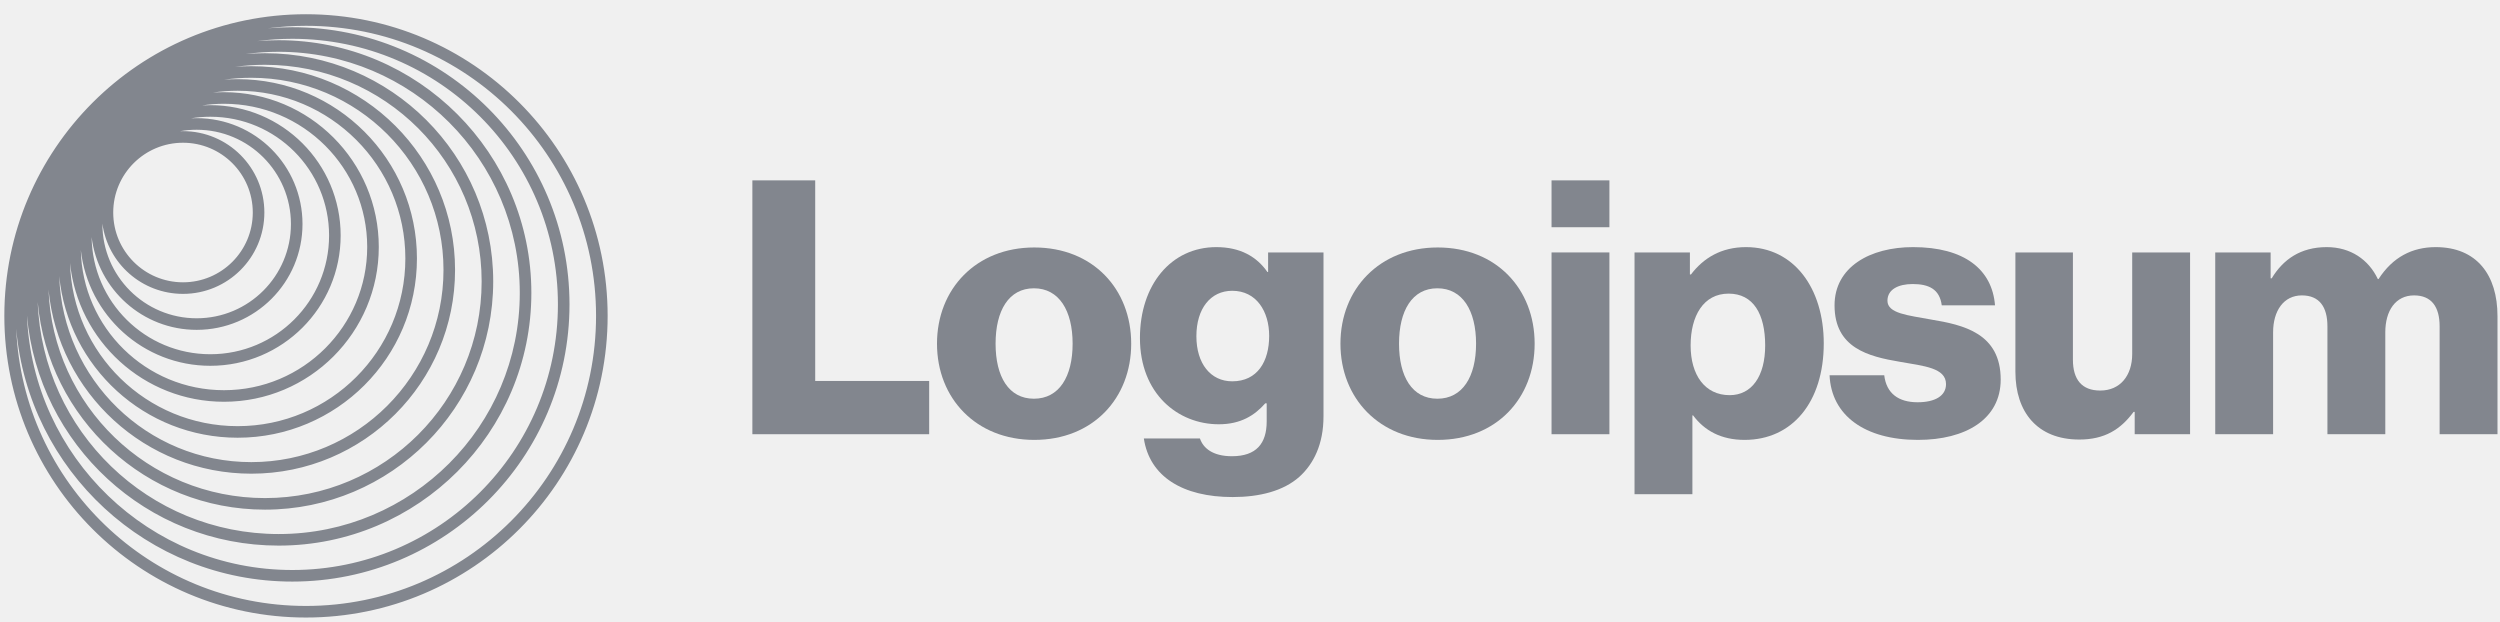
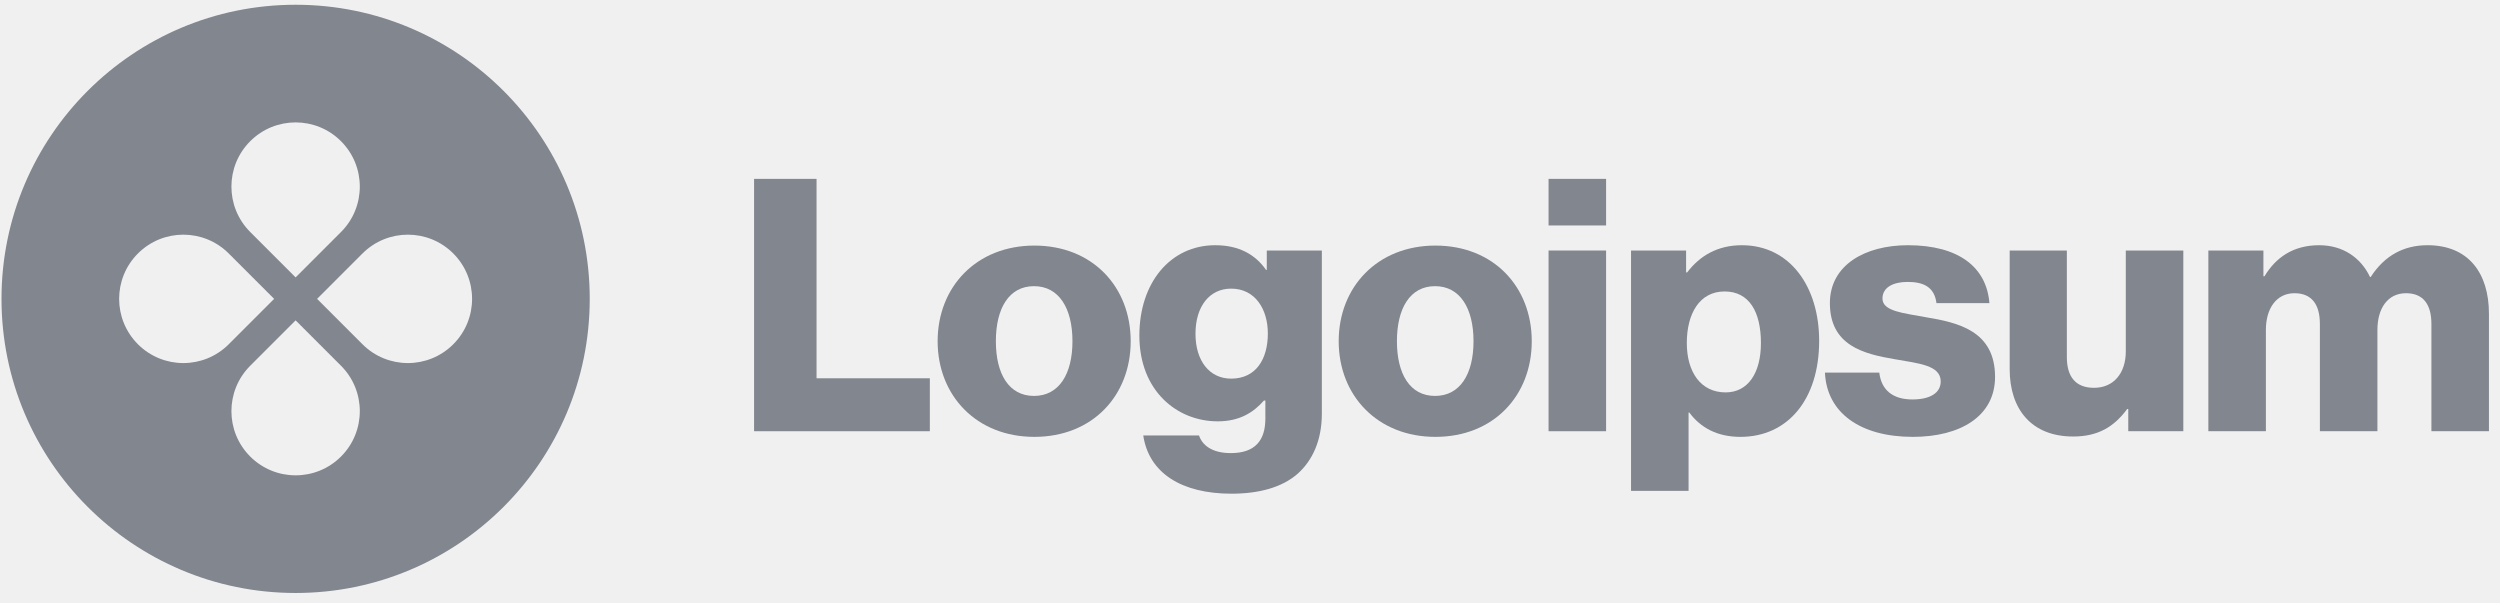
- <svg xmlns="http://www.w3.org/2000/svg" width="169" height="42" viewBox="0 0 169 42" fill="none">
-   <g clip-path="url(#clip0_1_1758)">
-     <path d="M50.86 29.353H62.812V25.753H55.108V12.193H50.86V29.353Z" fill="#82868E" />
-     <path d="M69.893 26.953C68.189 26.953 67.301 25.465 67.301 23.233C67.301 21.001 68.189 19.489 69.893 19.489C71.597 19.489 72.509 21.001 72.509 23.233C72.509 25.465 71.597 26.953 69.893 26.953ZM69.917 29.737C73.877 29.737 76.469 26.929 76.469 23.233C76.469 19.537 73.877 16.729 69.917 16.729C65.981 16.729 63.341 19.537 63.341 23.233C63.341 26.929 65.981 29.737 69.917 29.737Z" fill="#82868E" />
-     <path d="M83.324 33.601C85.148 33.601 86.756 33.193 87.836 32.233C88.82 31.345 89.468 30.001 89.468 28.153V17.065H85.724V18.385H85.676C84.956 17.353 83.852 16.705 82.22 16.705C79.172 16.705 77.06 19.249 77.06 22.849C77.06 26.617 79.628 28.681 82.388 28.681C83.876 28.681 84.812 28.081 85.532 27.265H85.628V28.489C85.628 29.977 84.932 30.841 83.276 30.841C81.98 30.841 81.332 30.289 81.116 29.641H77.324C77.708 32.209 79.94 33.601 83.324 33.601ZM83.3 25.777C81.836 25.777 80.876 24.577 80.876 22.729C80.876 20.857 81.836 19.657 83.3 19.657C84.932 19.657 85.796 21.049 85.796 22.705C85.796 24.433 85.004 25.777 83.3 25.777Z" fill="#82868E" />
-     <path d="M97.166 26.953C95.462 26.953 94.574 25.465 94.574 23.233C94.574 21.001 95.462 19.489 97.166 19.489C98.87 19.489 99.782 21.001 99.782 23.233C99.782 25.465 98.87 26.953 97.166 26.953ZM97.19 29.737C101.15 29.737 103.742 26.929 103.742 23.233C103.742 19.537 101.15 16.729 97.19 16.729C93.254 16.729 90.614 19.537 90.614 23.233C90.614 26.929 93.254 29.737 97.19 29.737Z" fill="#82868E" />
-     <path d="M104.884 29.353H108.796V17.065H104.884V29.353ZM104.884 15.361H108.796V12.193H104.884V15.361Z" fill="#82868E" />
-     <path d="M110.494 33.409H114.406V28.081H114.454C115.222 29.113 116.35 29.737 117.934 29.737C121.15 29.737 123.286 27.193 123.286 23.209C123.286 19.513 121.294 16.705 118.03 16.705C116.35 16.705 115.15 17.449 114.31 18.553H114.238V17.065H110.494V33.409ZM116.926 26.713C115.246 26.713 114.286 25.345 114.286 23.353C114.286 21.361 115.15 19.849 116.854 19.849C118.534 19.849 119.326 21.241 119.326 23.353C119.326 25.441 118.414 26.713 116.926 26.713Z" fill="#82868E" />
-     <path d="M129.655 29.737C132.871 29.737 135.247 28.345 135.247 25.657C135.247 22.513 132.703 21.961 130.543 21.601C128.983 21.313 127.591 21.193 127.591 20.329C127.591 19.561 128.335 19.201 129.295 19.201C130.375 19.201 131.119 19.537 131.263 20.641H134.863C134.671 18.217 132.799 16.705 129.319 16.705C126.415 16.705 124.015 18.049 124.015 20.641C124.015 23.521 126.295 24.097 128.431 24.457C130.063 24.745 131.551 24.865 131.551 25.969C131.551 26.761 130.807 27.193 129.631 27.193C128.335 27.193 127.519 26.593 127.375 25.369H123.679C123.799 28.081 126.055 29.737 129.655 29.737Z" fill="#82868E" />
-     <path d="M140.561 29.713C142.265 29.713 143.345 29.041 144.233 27.841H144.305V29.353H148.049V17.065H144.137V23.929C144.137 25.393 143.321 26.401 141.977 26.401C140.729 26.401 140.129 25.657 140.129 24.313V17.065H136.241V25.129C136.241 27.865 137.729 29.713 140.561 29.713Z" fill="#82868E" />
-     <path d="M149.75 29.353H153.662V22.465C153.662 21.001 154.382 19.969 155.606 19.969C156.782 19.969 157.334 20.737 157.334 22.057V29.353H161.246V22.465C161.246 21.001 161.942 19.969 163.19 19.969C164.366 19.969 164.918 20.737 164.918 22.057V29.353H168.83V21.361C168.83 18.601 167.438 16.705 164.654 16.705C163.07 16.705 161.75 17.377 160.79 18.865H160.742C160.118 17.545 158.894 16.705 157.286 16.705C155.51 16.705 154.334 17.545 153.566 18.817H153.494V17.065H149.75V29.353Z" fill="#82868E" />
-     <path fill-rule="evenodd" clip-rule="evenodd" d="M20.684 0.962C31.946 0.962 41.076 10.091 41.076 21.353C41.076 32.615 31.946 41.745 20.684 41.745C9.422 41.745 0.293 32.615 0.293 21.353C0.293 10.091 9.422 0.962 20.684 0.962ZM40.293 21.353C40.293 10.524 31.514 1.745 20.684 1.745C19.811 1.745 18.951 1.802 18.107 1.912C18.652 1.865 19.203 1.84 19.761 1.84C30.109 1.84 38.498 10.229 38.498 20.578C38.498 30.926 30.109 39.315 19.761 39.315C9.964 39.315 1.923 31.796 1.094 22.213C1.544 32.644 10.143 40.962 20.684 40.962C31.514 40.962 40.293 32.183 40.293 21.353ZM37.715 20.578C37.715 10.662 29.677 2.623 19.761 2.623C18.956 2.623 18.163 2.676 17.386 2.779C17.864 2.738 18.348 2.718 18.837 2.718C28.272 2.718 35.92 10.366 35.92 19.801C35.92 29.235 28.272 36.883 18.837 36.883C9.917 36.883 2.593 30.046 1.822 21.326C2.214 30.895 10.095 38.532 19.761 38.532C29.677 38.532 37.715 30.493 37.715 20.578ZM18.837 3.501C27.84 3.501 35.137 10.798 35.137 19.801C35.137 28.803 27.84 36.101 18.837 36.101C10.043 36.101 2.876 29.137 2.549 20.424C3.256 28.288 9.865 34.452 17.914 34.452C26.434 34.452 33.341 27.545 33.341 19.025C33.341 10.505 26.434 3.597 17.914 3.597C17.473 3.597 17.037 3.616 16.605 3.652C17.335 3.552 18.08 3.501 18.837 3.501ZM32.559 19.025C32.559 10.937 26.002 4.38 17.914 4.38C17.23 4.38 16.558 4.427 15.899 4.517C16.259 4.489 16.622 4.475 16.989 4.475C24.596 4.475 30.762 10.641 30.762 18.248C30.762 25.855 24.596 32.021 16.989 32.021C9.83 32.021 3.946 26.558 3.279 19.574C3.567 27.407 10.009 33.67 17.914 33.67C26.002 33.67 32.559 27.113 32.559 19.025ZM16.989 5.258C24.164 5.258 29.98 11.074 29.98 18.248C29.98 25.423 24.164 31.239 16.989 31.239C9.956 31.239 4.228 25.65 4.005 18.671C4.608 24.801 9.777 29.59 16.066 29.59C22.759 29.59 28.185 24.165 28.185 17.471C28.185 10.778 22.759 5.352 16.066 5.352C15.759 5.352 15.454 5.364 15.153 5.386C15.753 5.301 16.366 5.258 16.989 5.258ZM27.402 17.471C27.402 11.21 22.327 6.135 16.066 6.135C15.494 6.135 14.933 6.177 14.384 6.259C14.634 6.241 14.887 6.232 15.142 6.232C20.921 6.232 25.606 10.917 25.606 16.696C25.606 22.475 20.921 27.159 15.142 27.159C9.727 27.159 5.273 23.046 4.733 17.773C4.893 23.895 9.906 28.808 16.066 28.808C22.327 28.808 27.402 23.732 27.402 17.471ZM15.142 7.015C20.489 7.015 24.823 11.349 24.823 16.696C24.823 22.042 20.489 26.377 15.142 26.377C9.864 26.377 5.572 22.152 5.463 16.899C5.951 21.303 9.685 24.728 14.219 24.728C19.084 24.728 23.028 20.784 23.028 15.919C23.028 11.054 19.084 7.109 14.219 7.109C14.033 7.109 13.848 7.115 13.665 7.127C14.146 7.053 14.64 7.015 15.142 7.015ZM22.246 15.919C22.246 11.486 18.652 7.892 14.219 7.892C13.774 7.892 13.337 7.928 12.911 7.998C13.038 7.991 13.166 7.988 13.294 7.988C17.246 7.988 20.449 11.191 20.449 15.143C20.449 19.095 17.246 22.298 13.294 22.298C9.64 22.298 6.626 19.559 6.193 16.023C6.248 20.408 9.82 23.946 14.219 23.946C18.652 23.946 22.246 20.352 22.246 15.919ZM13.294 8.771C16.814 8.771 19.667 11.624 19.667 15.143C19.667 18.663 16.814 21.516 13.294 21.516C9.775 21.516 6.922 18.663 6.922 15.143C6.922 15.135 6.922 15.126 6.922 15.118C7.288 17.8 9.588 19.866 12.371 19.866C15.408 19.866 17.871 17.404 17.871 14.366C17.871 11.329 15.408 8.866 12.371 8.866C12.302 8.866 12.234 8.868 12.166 8.87C12.532 8.805 12.909 8.771 13.294 8.771ZM17.088 14.366C17.088 11.761 14.976 9.649 12.371 9.649C9.766 9.649 7.654 11.761 7.654 14.366C7.654 16.972 9.766 19.084 12.371 19.084C14.976 19.084 17.088 16.972 17.088 14.366Z" fill="#82868E" />
+ <svg xmlns="http://www.w3.org/2000/svg" width="170" height="41" viewBox="0 0 170 41" fill="none">
+   <g clip-path="url(#clip0_1_1747)">
+     <path d="M51.277 29.323H63.229V25.723H55.525V12.163H51.277V29.323Z" fill="#82868E" />
+     <path d="M70.311 26.923C68.607 26.923 67.719 25.435 67.719 23.203C67.719 20.971 68.607 19.459 70.311 19.459C72.015 19.459 72.927 20.971 72.927 23.203C72.927 25.435 72.015 26.923 70.311 26.923ZM70.335 29.707C74.295 29.707 76.887 26.899 76.887 23.203C76.887 19.507 74.295 16.699 70.335 16.699C66.399 16.699 63.759 19.507 63.759 23.203C63.759 26.899 66.399 29.707 70.335 29.707Z" fill="#82868E" />
+     <path d="M83.741 33.571C85.565 33.571 87.173 33.163 88.253 32.203C89.237 31.315 89.885 29.971 89.885 28.123V17.035H86.141V18.355H86.093C85.373 17.323 84.269 16.675 82.637 16.675C79.589 16.675 77.477 19.219 77.477 22.819C77.477 26.587 80.045 28.651 82.805 28.651C84.293 28.651 85.229 28.051 85.949 27.235H86.045V28.459C86.045 29.947 85.349 30.811 83.693 30.811C82.397 30.811 81.749 30.259 81.533 29.611H77.741C78.125 32.179 80.357 33.571 83.741 33.571ZM83.717 25.747C82.253 25.747 81.293 24.547 81.293 22.699C81.293 20.827 82.253 19.627 83.717 19.627C85.349 19.627 86.213 21.019 86.213 22.675C86.213 24.403 85.421 25.747 83.717 25.747Z" fill="#82868E" />
+     <path d="M97.583 26.923C95.879 26.923 94.991 25.435 94.991 23.203C94.991 20.971 95.879 19.459 97.583 19.459C99.287 19.459 100.199 20.971 100.199 23.203C100.199 25.435 99.287 26.923 97.583 26.923ZM97.607 29.707C101.567 29.707 104.159 26.899 104.159 23.203C104.159 19.507 101.567 16.699 97.607 16.699C93.671 16.699 91.031 19.507 91.031 23.203C91.031 26.899 93.671 29.707 97.607 29.707Z" fill="#82868E" />
+     <path d="M105.302 29.323H109.214V17.035H105.302V29.323ZM105.302 15.331H109.214V12.163H105.302V15.331Z" fill="#82868E" />
+     <path d="M110.911 33.379H114.823V28.051H114.871C115.639 29.083 116.767 29.707 118.351 29.707C121.567 29.707 123.703 27.163 123.703 23.179C123.703 19.483 121.711 16.675 118.447 16.675C116.767 16.675 115.567 17.419 114.727 18.523H114.655V17.035H110.911V33.379ZM117.343 26.683C115.663 26.683 114.703 25.315 114.703 23.323C114.703 21.331 115.567 19.819 117.271 19.819C118.951 19.819 119.743 21.211 119.743 23.323C119.743 25.411 118.831 26.683 117.343 26.683Z" fill="#82868E" />
+     <path d="M130.072 29.707C133.288 29.707 135.664 28.315 135.664 25.627C135.664 22.483 133.12 21.931 130.96 21.571C129.4 21.283 128.008 21.163 128.008 20.299C128.008 19.531 128.752 19.171 129.712 19.171C130.792 19.171 131.536 19.507 131.68 20.611H135.28C135.088 18.187 133.216 16.675 129.736 16.675C126.832 16.675 124.432 18.019 124.432 20.611C124.432 23.491 126.712 24.067 128.848 24.427C130.48 24.715 131.968 24.835 131.968 25.939C131.968 26.731 131.224 27.163 130.048 27.163C128.752 27.163 127.936 26.563 127.792 25.339H124.096C124.216 28.051 126.472 29.707 130.072 29.707Z" fill="#82868E" />
+     <path d="M140.978 29.683C142.682 29.683 143.762 29.011 144.65 27.811H144.722V29.323H148.466V17.035H144.554V23.899C144.554 25.363 143.738 26.371 142.394 26.371C141.146 26.371 140.546 25.627 140.546 24.283V17.035H136.658V25.099C136.658 27.835 138.146 29.683 140.978 29.683Z" fill="#82868E" />
+     <path d="M150.168 29.323H154.08V22.435C154.08 20.971 154.8 19.939 156.024 19.939C157.2 19.939 157.752 20.707 157.752 22.027V29.323H161.664V22.435C161.664 20.971 162.36 19.939 163.608 19.939C164.784 19.939 165.336 20.707 165.336 22.027V29.323H169.248V21.331C169.248 18.571 167.856 16.675 165.072 16.675C163.488 16.675 162.168 17.347 161.208 18.835H161.16C160.536 17.515 159.312 16.675 157.704 16.675C155.928 16.675 154.752 17.515 153.984 18.787H153.912V17.035H150.168V29.323Z" fill="#82868E" />
+     <path fill-rule="evenodd" clip-rule="evenodd" d="M20.102 40.323C31.147 40.323 40.102 31.369 40.102 20.323C40.102 9.278 31.147 0.323 20.102 0.323C9.056 0.323 0.102 9.278 0.102 20.323C0.102 31.369 9.056 40.323 20.102 40.323ZM23.189 15.776C24.893 14.071 24.893 11.307 23.189 9.602C21.484 7.897 18.72 7.897 17.015 9.602C15.31 11.307 15.31 14.071 17.015 15.776L20.102 18.863L23.189 15.776ZM24.649 23.41C26.354 25.115 29.118 25.115 30.823 23.41C32.528 21.705 32.528 18.941 30.823 17.236C29.118 15.531 26.354 15.531 24.649 17.236L21.562 20.323L24.649 23.41ZM23.189 31.045C24.893 29.34 24.893 26.576 23.189 24.871L20.102 21.784L17.015 24.871C15.31 26.576 15.31 29.34 17.015 31.045C18.72 32.749 21.484 32.749 23.189 31.045ZM9.38 23.41C7.675 21.705 7.675 18.941 9.38 17.236C11.085 15.531 13.849 15.531 15.554 17.236L18.641 20.323L15.554 23.41C13.849 25.115 11.085 25.115 9.38 23.41Z" fill="#82868E" />
  </g>
  <defs>
-     <clipPath id="clip0_1_1758">
-       <rect width="169" height="42" fill="white" />
+     <clipPath id="clip0_1_1747">
+       <rect width="170" height="41" fill="white" />
    </clipPath>
  </defs>
</svg>
